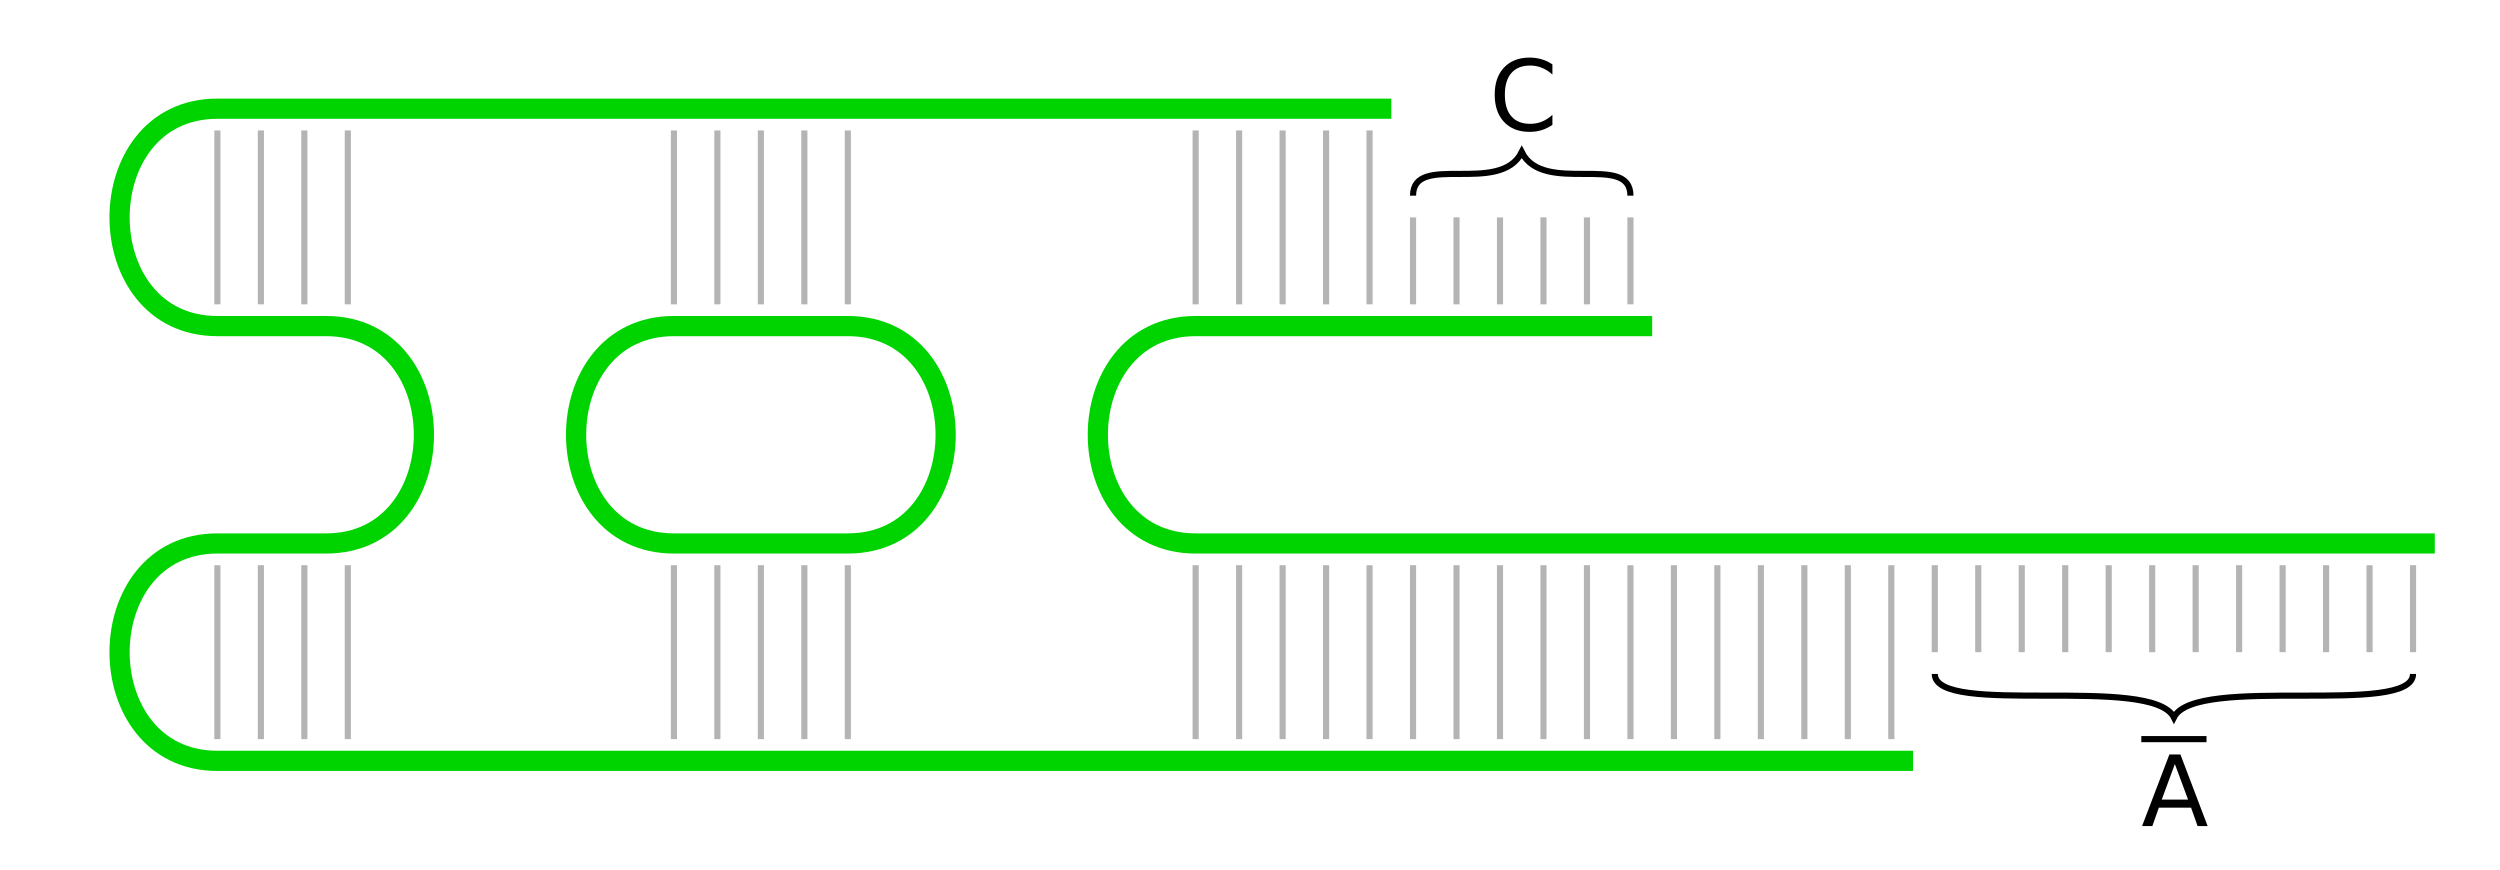
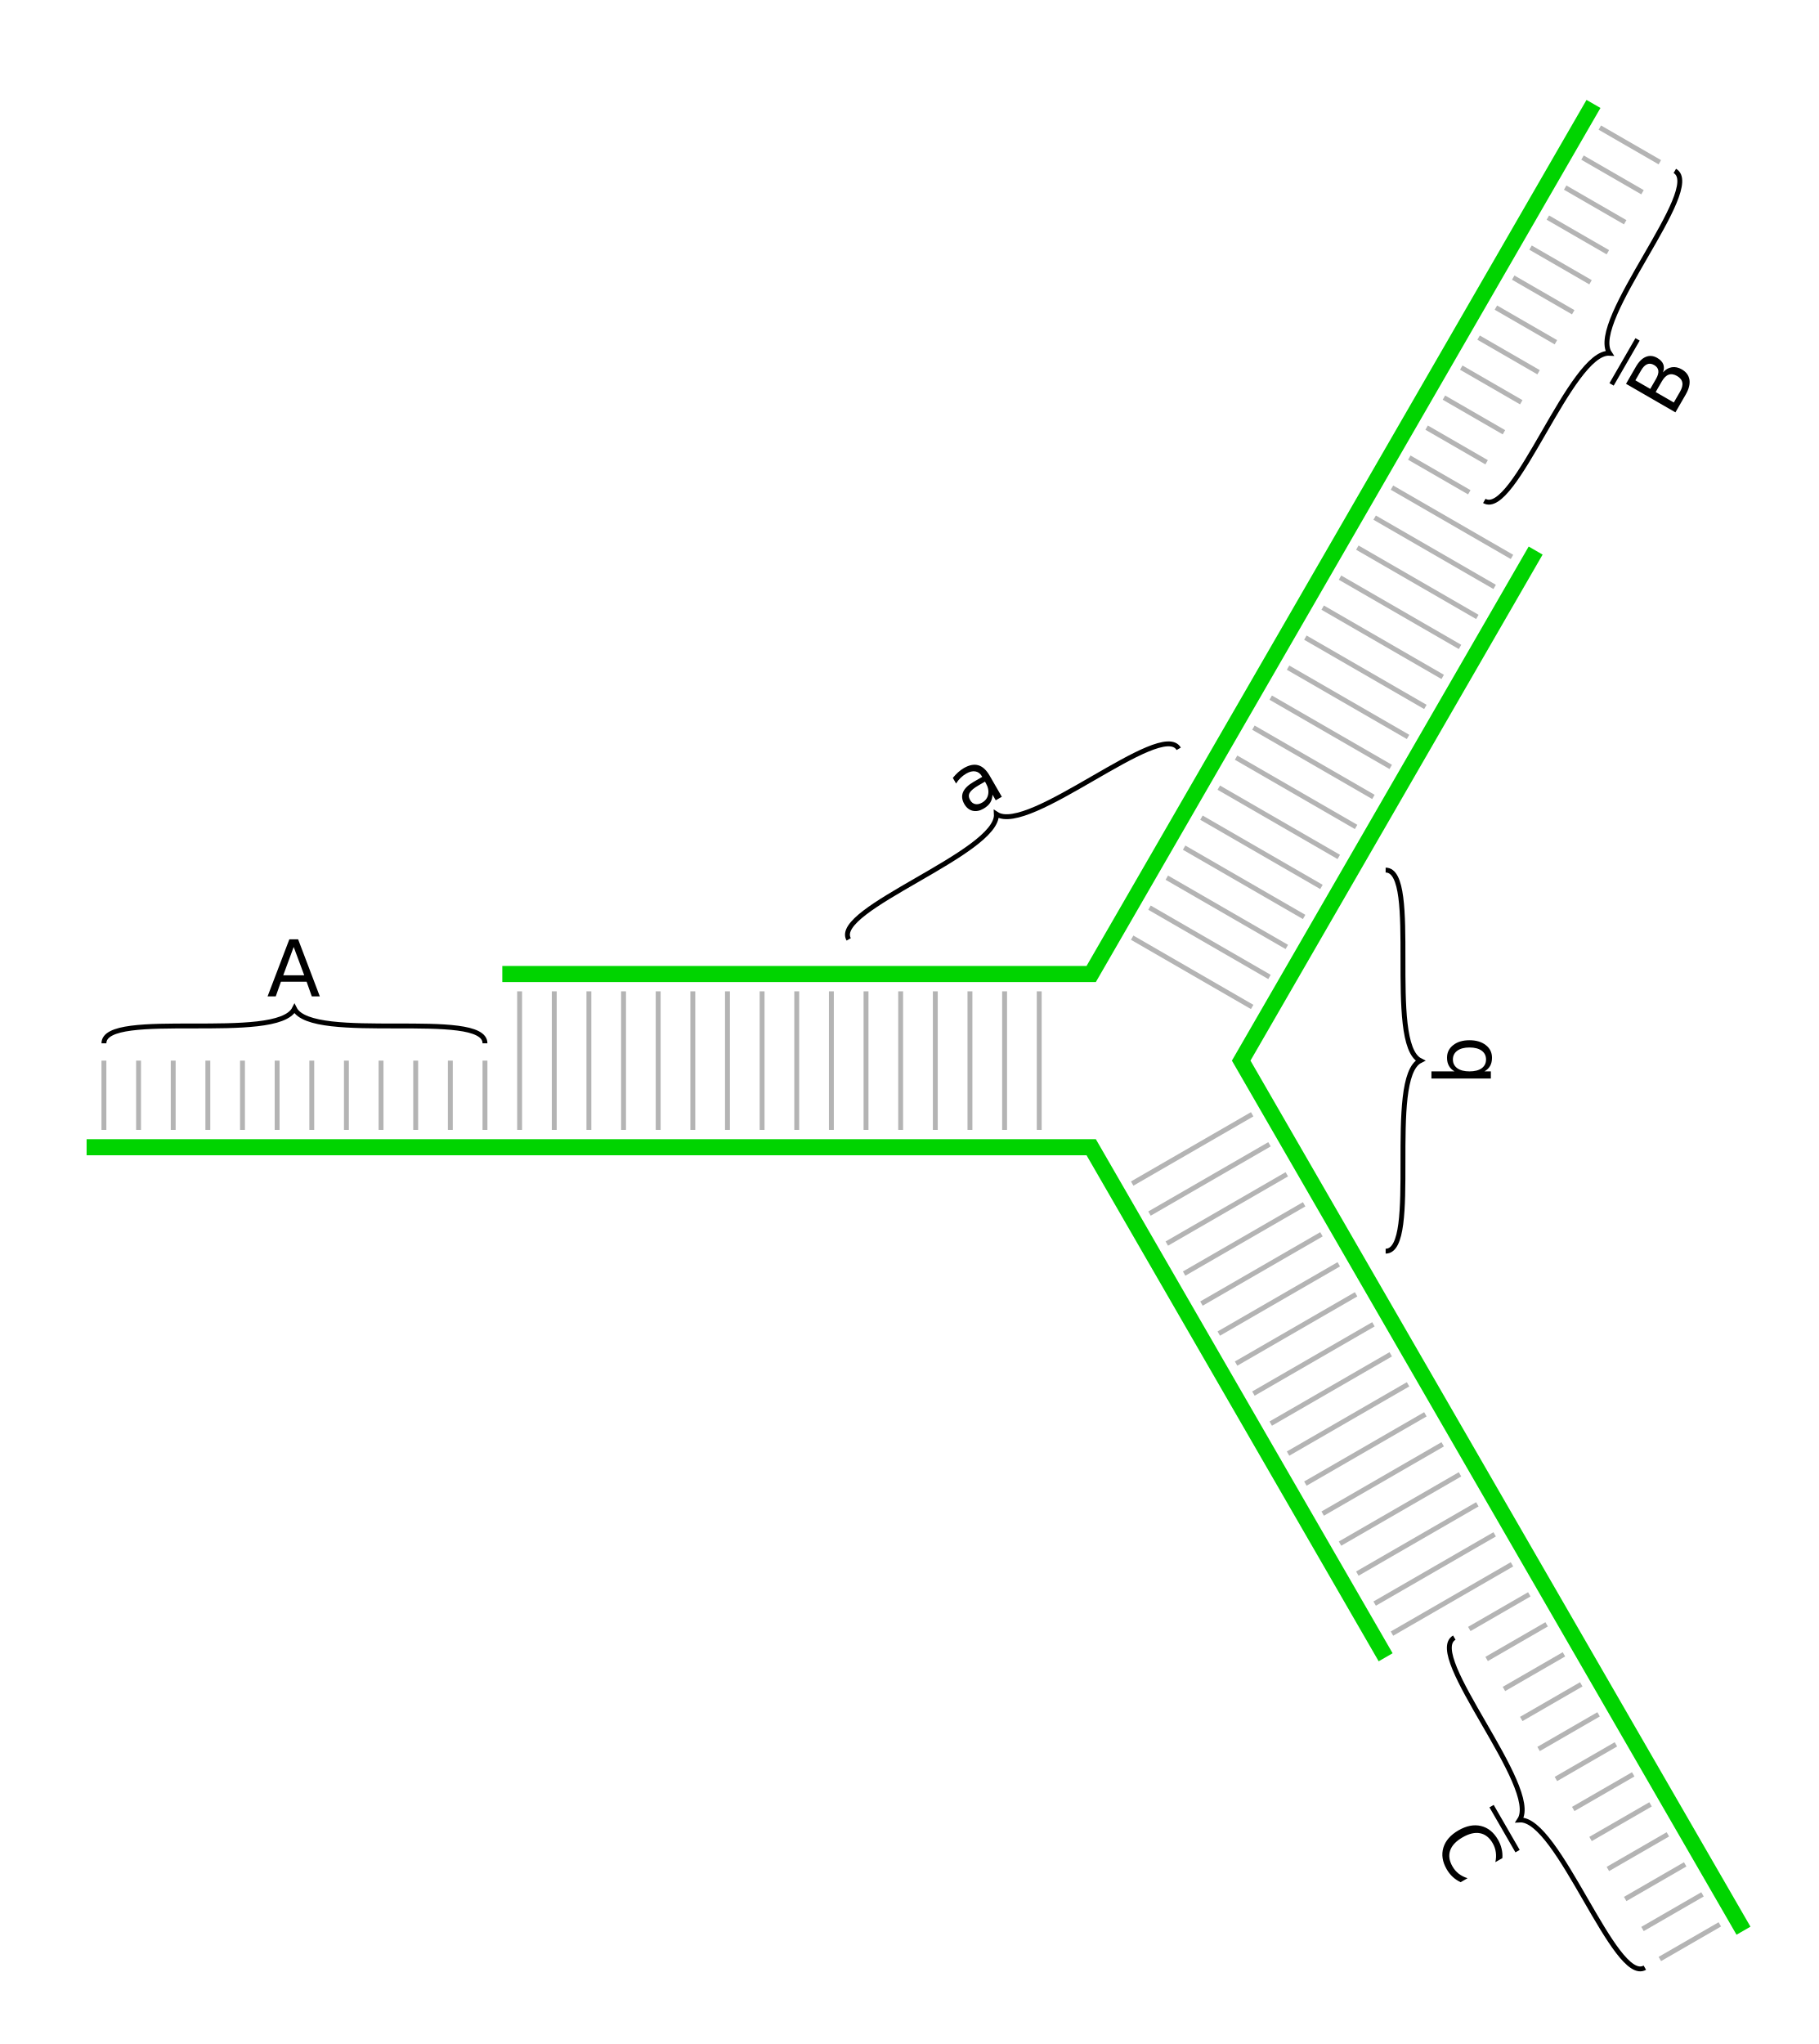
- <svg xmlns="http://www.w3.org/2000/svg" width="407.48" height="141.732" id="svg2" version="1.1">
+ <svg xmlns="http://www.w3.org/2000/svg" width="372.047" height="418.11" id="svg2" version="1.1">
  <defs id="defs3">
    </defs>
-   <g id="layer1" transform="translate(0,-910.6298)">
-     <flowRoot xml:space="preserve" id="flowRoot3688" style="font-size:19px;font-style:normal;font-weight:normal;fill:#000000;fill-opacity:1;stroke:none;font-family:Bitstream Vera Sans" transform="translate(-248.0315,248.0315)">
+   <g id="layer1" transform="translate(0,-634.2518)">
+     <flowRoot xml:space="preserve" id="flowRoot3688" style="font-size:19px;font-style:normal;font-weight:normal;fill:#000000;fill-opacity:1;stroke:none;font-family:Bitstream Vera Sans" transform="translate(-272.4615,275.7485)">
      <flowRegion id="flowRegion3690">
        <rect id="rect3692" width="120" height="93.571" x="-140" y="540.804" />
      </flowRegion>
      <flowPara id="flowPara3694" />
    </flowRoot>
-     <flowRoot xml:space="preserve" id="flowRoot3696" style="font-size:19px;font-style:normal;font-weight:normal;fill:#000000;fill-opacity:1;stroke:none;font-family:Bitstream Vera Sans" transform="translate(-248.0315,248.0315)">
+     <flowRoot xml:space="preserve" id="flowRoot3696" style="font-size:19px;font-style:normal;font-weight:normal;fill:#000000;fill-opacity:1;stroke:none;font-family:Bitstream Vera Sans" transform="translate(-272.4615,275.7485)">
      <flowRegion id="flowRegion3698">
        <rect id="rect3700" width="65" height="56.429" x="-84.286" y="540.804" />
      </flowRegion>
      <flowPara id="flowPara3702" />
    </flowRoot>
-     <g id="g3735" transform="translate(-496.063,248.0315)" />
-     <text xml:space="preserve" style="font-size:19px;font-style:normal;font-weight:normal;fill:#000000;fill-opacity:1;stroke:none;font-family:Bitstream Vera Sans" x="-78.326" y="1271.099" id="text3779">
-       <tspan id="tspan3781" x="-78.326" y="1271.099" />
+     <text xml:space="preserve" style="font-size:19px;font-style:normal;font-weight:normal;fill:#000000;fill-opacity:1;stroke:none;font-family:Bitstream Vera Sans" x="-102.756" y="1298.816" id="text3779">
+       <tspan id="tspan3781" x="-102.756" y="1298.816" />
    </text>
-     <g id="g3824-8" transform="matrix(3.291667,0,0,3.291667,-975.2953,-2289.419)" style="stroke:#00d400;stroke-opacity:1">
-       <path transform="translate(0,-10.62995)" id="path3801-59" d="m 365.185,988.179 -58.128,1e-5 c -6.459,-2e-5 -6.459,10.764 0,10.764 l 5.382,-2e-5 c 6.459,0 6.459,10.764 0,10.764 l -5.382,0 c -6.459,0 -6.459,10.764 0,10.764 l 83.963,0" style="fill:none;stroke:#00d400;stroke-width:1px;stroke-linecap:butt;stroke-linejoin:miter;stroke-opacity:1" />
-       <path transform="translate(0,-10.62995)" id="path3803-26" d="m 329.662,998.943 c -6.459,0 -6.459,10.764 0,10.764 l 8.612,0 c 6.459,0 6.459,-10.764 0,-10.764 l -8.612,0 z" style="fill:none;stroke:#00d400;stroke-width:1px;stroke-linecap:butt;stroke-linejoin:miter;stroke-opacity:1" />
-       <path transform="translate(0,-10.62995)" id="path3805-2" d="m 378.102,998.943 -22.605,-2e-5 c -6.459,0 -6.459,10.764 0,10.764 l 61.358,0" style="fill:none;stroke:#00d400;stroke-width:1px;stroke-linecap:butt;stroke-linejoin:miter;stroke-opacity:1" />
-     </g>
-     <path id="path5561" d="m 35.433,1002.756 0,28.346" style="fill:#b3b3b3;stroke:#b4b4b4;stroke-width:1px;stroke-linecap:butt;stroke-linejoin:miter;stroke-opacity:1" />
-     <path id="path5563" d="m 42.52,1002.756 0,28.346" style="fill:#b3b3b3;stroke:#b4b4b4;stroke-width:1px;stroke-linecap:butt;stroke-linejoin:miter;stroke-opacity:1" />
-     <path id="path5565" d="m 49.606,1002.756 0,28.346" style="fill:#b3b3b3;stroke:#b4b4b4;stroke-width:1px;stroke-linecap:butt;stroke-linejoin:miter;stroke-opacity:1" />
-     <path id="path5567" d="m 56.693,1002.756 0,28.346" style="fill:#b3b3b3;stroke:#b4b4b4;stroke-width:1px;stroke-linecap:butt;stroke-linejoin:miter;stroke-opacity:1" />
-     <path id="path5569" d="m 124.016,1002.756 0,28.346" style="fill:none;stroke:#b4b4b4;stroke-width:1px;stroke-linecap:butt;stroke-linejoin:miter;stroke-opacity:1" />
-     <path id="path5571" d="m 116.929,1002.756 0,28.346" style="fill:none;stroke:#b4b4b4;stroke-width:1px;stroke-linecap:butt;stroke-linejoin:miter;stroke-opacity:1" />
-     <path id="path5573" d="m 109.843,1002.756 0,28.346" style="fill:none;stroke:#b4b4b4;stroke-width:1px;stroke-linecap:butt;stroke-linejoin:miter;stroke-opacity:1" />
-     <path id="path5577" d="m 131.102,1002.756 0,28.346" style="fill:none;stroke:#b4b4b4;stroke-width:1px;stroke-linecap:butt;stroke-linejoin:miter;stroke-opacity:1" />
-     <path id="path5579" d="m 138.189,1002.756 0,28.346" style="fill:none;stroke:#b4b4b4;stroke-width:1px;stroke-linecap:butt;stroke-linejoin:miter;stroke-opacity:1" />
-     <path id="path5581" d="m 124.016,960.236 0,-28.346" style="fill:none;stroke:#b4b4b4;stroke-width:1px;stroke-linecap:butt;stroke-linejoin:miter;stroke-opacity:1" />
-     <path id="path5583" d="m 116.929,960.236 0,-28.346" style="fill:none;stroke:#b4b4b4;stroke-width:1px;stroke-linecap:butt;stroke-linejoin:miter;stroke-opacity:1" />
-     <path id="path5585" d="m 109.843,960.236 0,-28.346" style="fill:none;stroke:#b4b4b4;stroke-width:1px;stroke-linecap:butt;stroke-linejoin:miter;stroke-opacity:1" />
-     <path id="path5587" d="m 131.102,931.89 0,28.346" style="fill:none;stroke:#b4b4b4;stroke-width:1px;stroke-linecap:butt;stroke-linejoin:miter;stroke-opacity:1" />
-     <path id="path5589" d="m 138.189,931.89 0,28.346" style="fill:none;stroke:#b4b4b4;stroke-width:1px;stroke-linecap:butt;stroke-linejoin:miter;stroke-opacity:1" />
-     <path id="path5591" d="m 209.055,931.89 0,28.346" style="fill:none;stroke:#b4b4b4;stroke-width:1px;stroke-linecap:butt;stroke-linejoin:miter;stroke-opacity:1" />
-     <path id="path5593" d="m 194.882,960.236 0,-28.346" style="fill:none;stroke:#b4b4b4;stroke-width:1px;stroke-linecap:butt;stroke-linejoin:miter;stroke-opacity:1" />
-     <path id="path5595" d="m 201.969,931.89 0,28.346" style="fill:none;stroke:#b4b4b4;stroke-width:1px;stroke-linecap:butt;stroke-linejoin:miter;stroke-opacity:1" />
-     <path id="path5597" d="m 194.882,1002.756 0,28.346" style="fill:none;stroke:#b4b4b4;stroke-width:1px;stroke-linecap:butt;stroke-linejoin:miter;stroke-opacity:1" />
-     <path id="path5599" d="m 201.969,1002.756 0,28.346" style="fill:none;stroke:#b4b4b4;stroke-width:1px;stroke-linecap:butt;stroke-linejoin:miter;stroke-opacity:1" />
-     <path id="path5569-3" d="m 223.228,1002.756 0,28.346" style="fill:none;stroke:#b4b4b4;stroke-width:1px;stroke-linecap:butt;stroke-linejoin:miter;stroke-opacity:1" />
-     <path id="path5571-9" d="m 216.142,1002.756 0,28.346" style="fill:none;stroke:#b4b4b4;stroke-width:1px;stroke-linecap:butt;stroke-linejoin:miter;stroke-opacity:1" />
-     <path id="path5573-0" d="m 209.055,1002.756 0,28.346" style="fill:none;stroke:#b4b4b4;stroke-width:1px;stroke-linecap:butt;stroke-linejoin:miter;stroke-opacity:1" />
-     <path id="path5577-2" d="m 230.315,1002.756 0,28.346" style="fill:none;stroke:#b4b4b4;stroke-width:1px;stroke-linecap:butt;stroke-linejoin:miter;stroke-opacity:1" />
-     <path id="path5579-8" d="m 237.402,1002.756 0,28.346" style="fill:none;stroke:#b4b4b4;stroke-width:1px;stroke-linecap:butt;stroke-linejoin:miter;stroke-opacity:1" />
-     <path id="path5569-0" d="m 258.661,1002.756 0,28.346" style="fill:none;stroke:#b4b4b4;stroke-width:1px;stroke-linecap:butt;stroke-linejoin:miter;stroke-opacity:1" />
-     <path id="path5571-5" d="m 251.575,1002.756 0,28.346" style="fill:none;stroke:#b4b4b4;stroke-width:1px;stroke-linecap:butt;stroke-linejoin:miter;stroke-opacity:1" />
-     <path id="path5573-6" d="m 244.488,1002.756 0,28.346" style="fill:none;stroke:#b4b4b4;stroke-width:1px;stroke-linecap:butt;stroke-linejoin:miter;stroke-opacity:1" />
-     <path id="path5577-3" d="m 265.748,1002.756 0,28.346" style="fill:none;stroke:#b4b4b4;stroke-width:1px;stroke-linecap:butt;stroke-linejoin:miter;stroke-opacity:1" />
-     <path id="path5579-5" d="m 272.835,1002.756 0,28.346" style="fill:none;stroke:#b4b4b4;stroke-width:1px;stroke-linecap:butt;stroke-linejoin:miter;stroke-opacity:1" />
-     <path id="path5569-38" d="m 294.094,1002.756 0,28.346" style="fill:none;stroke:#b4b4b4;stroke-width:1px;stroke-linecap:butt;stroke-linejoin:miter;stroke-opacity:1" />
-     <path id="path5571-2" d="m 287.008,1002.756 0,28.346" style="fill:none;stroke:#b4b4b4;stroke-width:1px;stroke-linecap:butt;stroke-linejoin:miter;stroke-opacity:1" />
-     <path id="path5573-60" d="m 279.921,1002.756 0,28.346" style="fill:none;stroke:#b4b4b4;stroke-width:1px;stroke-linecap:butt;stroke-linejoin:miter;stroke-opacity:1" />
-     <path id="path5577-9" d="m 301.181,1002.756 0,28.346" style="fill:none;stroke:#b4b4b4;stroke-width:1px;stroke-linecap:butt;stroke-linejoin:miter;stroke-opacity:1" />
-     <path id="path5579-1" d="m 308.268,1002.756 0,28.346" style="fill:none;stroke:#b4b4b4;stroke-width:1px;stroke-linecap:butt;stroke-linejoin:miter;stroke-opacity:1" />
-     <path id="path5569-01" d="m 329.528,1002.756 0,14.173" style="fill:none;stroke:#b4b4b4;stroke-width:1px;stroke-linecap:butt;stroke-linejoin:miter;stroke-opacity:1" />
-     <path id="path5571-6" d="m 322.441,1002.756 0,14.173" style="fill:none;stroke:#b4b4b4;stroke-width:1px;stroke-linecap:butt;stroke-linejoin:miter;stroke-opacity:1" />
-     <path id="path5573-09" d="m 315.354,1002.756 1e-5,14.173" style="fill:none;stroke:#b4b4b4;stroke-width:1px;stroke-linecap:butt;stroke-linejoin:miter;stroke-opacity:1" />
-     <path id="path5577-29" d="m 336.614,1002.756 10e-6,14.173" style="fill:none;stroke:#b4b4b4;stroke-width:1px;stroke-linecap:butt;stroke-linejoin:miter;stroke-opacity:1" />
-     <path id="path5561-5" d="m 35.433,931.89 0,28.346" style="fill:none;stroke:#b4b4b4;stroke-width:1px;stroke-linecap:butt;stroke-linejoin:miter;stroke-opacity:1" />
-     <path id="path5563-9" d="m 42.52,931.89 0,28.346" style="fill:none;stroke:#b4b4b4;stroke-width:1px;stroke-linecap:butt;stroke-linejoin:miter;stroke-opacity:1" />
-     <path id="path5565-5" d="m 49.606,931.89 0,28.346" style="fill:none;stroke:#b4b4b4;stroke-width:1px;stroke-linecap:butt;stroke-linejoin:miter;stroke-opacity:1" />
-     <path id="path5567-3" d="m 56.693,931.89 0,28.346" style="fill:none;stroke:#b4b4b4;stroke-width:1px;stroke-linecap:butt;stroke-linejoin:miter;stroke-opacity:1" />
-     <path id="path5569-38-0" d="m 343.701,1002.756 0,14.173" style="fill:none;stroke:#b4b4b4;stroke-width:1px;stroke-linecap:butt;stroke-linejoin:miter;stroke-opacity:1" />
-     <path id="path5577-9-9" d="m 350.787,1002.756 10e-6,14.173" style="fill:none;stroke:#b4b4b4;stroke-width:1px;stroke-linecap:butt;stroke-linejoin:miter;stroke-opacity:1" />
-     <path id="path5579-1-2" d="m 357.874,1002.756 10e-6,14.173" style="fill:none;stroke:#b4b4b4;stroke-width:1px;stroke-linecap:butt;stroke-linejoin:miter;stroke-opacity:1" />
-     <path id="path5569-01-2" d="m 379.134,1002.756 1e-5,14.173" style="fill:none;stroke:#b4b4b4;stroke-width:1px;stroke-linecap:butt;stroke-linejoin:miter;stroke-opacity:1" />
-     <path id="path5571-6-3" d="m 372.047,1002.756 10e-6,14.173" style="fill:none;stroke:#b4b4b4;stroke-width:1px;stroke-linecap:butt;stroke-linejoin:miter;stroke-opacity:1" />
-     <path id="path5573-09-9" d="m 364.961,1002.756 2e-5,14.173" style="fill:none;stroke:#b4b4b4;stroke-width:1px;stroke-linecap:butt;stroke-linejoin:miter;stroke-opacity:1" />
-     <path id="path5577-29-9" d="m 386.22,1002.756 2e-5,14.173" style="fill:none;stroke:#b4b4b4;stroke-width:1px;stroke-linecap:butt;stroke-linejoin:miter;stroke-opacity:1" />
-     <path id="path5569-38-0-4" d="m 216.142,931.89 1e-5,28.347" style="fill:none;stroke:#b4b4b4;stroke-width:1px;stroke-linecap:butt;stroke-linejoin:miter;stroke-opacity:1" />
-     <path id="path5577-9-9-1" d="m 223.228,931.89 0,28.347" style="fill:none;stroke:#b4b4b4;stroke-width:1px;stroke-linecap:butt;stroke-linejoin:miter;stroke-opacity:1" />
-     <path id="path5579-1-2-0" d="m 230.315,946.063 10e-6,14.173" style="fill:none;stroke:#b4b4b4;stroke-width:1px;stroke-linecap:butt;stroke-linejoin:miter;stroke-opacity:1" />
-     <path id="path5569-01-2-4" d="m 251.575,946.063 1e-5,14.173" style="fill:none;stroke:#b4b4b4;stroke-width:1px;stroke-linecap:butt;stroke-linejoin:miter;stroke-opacity:1" />
-     <path id="path5571-6-3-6" d="m 244.488,946.063 1e-5,14.173" style="fill:none;stroke:#b4b4b4;stroke-width:1px;stroke-linecap:butt;stroke-linejoin:miter;stroke-opacity:1" />
-     <path id="path5573-09-9-9" d="m 237.402,946.063 2e-5,14.173" style="fill:none;stroke:#b4b4b4;stroke-width:1px;stroke-linecap:butt;stroke-linejoin:miter;stroke-opacity:1" />
-     <path id="path5577-29-9-6" d="m 258.661,946.063 2e-5,14.173" style="fill:none;stroke:#b4b4b4;stroke-width:1px;stroke-linecap:butt;stroke-linejoin:miter;stroke-opacity:1" />
-     <path id="path5577-29-9-6-7" d="m 265.748,946.063 2e-5,14.173" style="fill:none;stroke:#b4b4b4;stroke-width:1px;stroke-linecap:butt;stroke-linejoin:miter;stroke-opacity:1" />
-     <path style="fill:none;stroke:#000000;stroke-width:1px;stroke-linecap:butt;stroke-linejoin:miter;stroke-opacity:1" d="m 230.315,942.52 c 0,-7.087 14.173,0 17.717,-7.087 3.543,7.087 17.717,7e-5 17.717,7.087" id="path5492-8" />
-     <path style="fill:none;stroke:#000000;stroke-width:1px;stroke-linecap:butt;stroke-linejoin:miter;stroke-opacity:1" d="m 315.354,1020.472 c 0,7.087 35.433,0 38.976,7.087 3.543,-7.087 38.976,0 38.976,-7.087" id="path5492-3" />
-     <path style="fill:none;stroke:#000000;stroke-width:1px;stroke-linecap:butt;stroke-linejoin:miter;stroke-opacity:1" d="m 349.016,1031.102 10.63,0" id="path5946" />
-     <text xml:space="preserve" style="font-size:16px;font-style:normal;font-weight:normal;fill:#000000;fill-opacity:1;stroke:none;font-family:Bitstream Vera Sans" x="349.016" y="1045.275" id="text7076-42-5">
-       <tspan id="tspan7078-6-7" x="349.016" y="1045.275">A</tspan>
+     <flowRoot xml:space="preserve" id="flowRoot3688-7" style="font-size:19px;font-style:normal;font-weight:normal;fill:#000000;fill-opacity:1;stroke:none;font-family:Bitstream Vera Sans" transform="translate(-428.3671,116.2997)">
+       <flowRegion id="flowRegion3690-3">
+         <rect id="rect3692-0" width="120" height="93.571" x="-140" y="540.804" />
+       </flowRegion>
+       <flowPara id="flowPara3694-4" />
+     </flowRoot>
+     <flowRoot xml:space="preserve" id="flowRoot3696-1" style="font-size:19px;font-style:normal;font-weight:normal;fill:#000000;fill-opacity:1;stroke:none;font-family:Bitstream Vera Sans" transform="translate(-428.3671,116.2997)">
+       <flowRegion id="flowRegion3698-9">
+         <rect id="rect3700-3" width="65" height="56.429" x="-84.286" y="540.804" />
+       </flowRegion>
+       <flowPara id="flowPara3702-7" />
+     </flowRoot>
+     <text xml:space="preserve" style="font-size:19px;font-style:normal;font-weight:normal;fill:#000000;fill-opacity:1;stroke:none;font-family:Bitstream Vera Sans" x="-258.661" y="1139.367" id="text3779-2">
+       <tspan id="tspan3781-2" x="-258.661" y="1139.367" />
    </text>
-     <text xml:space="preserve" style="font-size:16px;font-style:normal;font-weight:normal;fill:#000000;fill-opacity:1;stroke:none;font-family:Bitstream Vera Sans" x="242.718" y="931.89" id="text7076-42-5-0">
-       <tspan id="tspan7078-6-7-9" x="242.718" y="931.89">C</tspan>
+     <path id="path5599-9-1" d="m 231.612,826.056 24.549,14.173" style="fill:none;stroke:#b4b4b4;stroke-width:1px;stroke-linecap:butt;stroke-linejoin:miter;stroke-opacity:1" />
+     <path id="path5569-3-1-8" d="m 242.242,807.644 24.549,14.173" style="fill:none;stroke:#b4b4b4;stroke-width:1px;stroke-linecap:butt;stroke-linejoin:miter;stroke-opacity:1" />
+     <path id="path5571-9-8-8" d="m 238.698,813.782 24.549,14.173" style="fill:none;stroke:#b4b4b4;stroke-width:1px;stroke-linecap:butt;stroke-linejoin:miter;stroke-opacity:1" />
+     <path id="path5573-0-6-6" d="m 235.155,819.919 24.549,14.173" style="fill:none;stroke:#b4b4b4;stroke-width:1px;stroke-linecap:butt;stroke-linejoin:miter;stroke-opacity:1" />
+     <path id="path5577-2-1-0" d="M 245.785,801.507 270.334,815.68" style="fill:none;stroke:#b4b4b4;stroke-width:1px;stroke-linecap:butt;stroke-linejoin:miter;stroke-opacity:1" />
+     <path id="path5579-8-2-1" d="m 249.328,795.37 24.549,14.173" style="fill:none;stroke:#b4b4b4;stroke-width:1px;stroke-linecap:butt;stroke-linejoin:miter;stroke-opacity:1" />
+     <path id="path5569-0-3-8" d="m 259.958,776.958 24.549,14.173" style="fill:none;stroke:#b4b4b4;stroke-width:1px;stroke-linecap:butt;stroke-linejoin:miter;stroke-opacity:1" />
+     <path id="path5571-5-4-0" d="m 256.415,783.096 24.549,14.173" style="fill:none;stroke:#b4b4b4;stroke-width:1px;stroke-linecap:butt;stroke-linejoin:miter;stroke-opacity:1" />
+     <path id="path5573-6-8-3" d="m 252.872,789.233 24.549,14.173" style="fill:none;stroke:#b4b4b4;stroke-width:1px;stroke-linecap:butt;stroke-linejoin:miter;stroke-opacity:1" />
+     <path id="path5577-3-0-1" d="m 263.502,770.821 24.549,14.173" style="fill:none;stroke:#b4b4b4;stroke-width:1px;stroke-linecap:butt;stroke-linejoin:miter;stroke-opacity:1" />
+     <path id="path5579-5-2-6" d="m 267.045,764.684 24.549,14.173" style="fill:none;stroke:#b4b4b4;stroke-width:1px;stroke-linecap:butt;stroke-linejoin:miter;stroke-opacity:1" />
+     <path id="path5569-38-4-8" d="m 277.675,746.272 24.549,14.173" style="fill:none;stroke:#b4b4b4;stroke-width:1px;stroke-linecap:butt;stroke-linejoin:miter;stroke-opacity:1" />
+     <path id="path5571-2-5-1" d="m 274.132,752.41 24.549,14.173" style="fill:none;stroke:#b4b4b4;stroke-width:1px;stroke-linecap:butt;stroke-linejoin:miter;stroke-opacity:1" />
+     <path id="path5573-60-1-6" d="m 270.588,758.547 24.549,14.173" style="fill:none;stroke:#b4b4b4;stroke-width:1px;stroke-linecap:butt;stroke-linejoin:miter;stroke-opacity:1" />
+     <path id="path5577-9-8-7" d="m 281.218,740.135 24.549,14.173" style="fill:none;stroke:#b4b4b4;stroke-width:1px;stroke-linecap:butt;stroke-linejoin:miter;stroke-opacity:1" />
+     <path id="path5579-1-6-6" d="m 284.762,733.998 24.549,14.173" style="fill:none;stroke:#b4b4b4;stroke-width:1px;stroke-linecap:butt;stroke-linejoin:miter;stroke-opacity:1" />
+     <path id="path5569-01-8-3" d="m 295.391,715.587 12.274,7.087" style="fill:none;stroke:#b4b4b4;stroke-width:1px;stroke-linecap:butt;stroke-linejoin:miter;stroke-opacity:1" />
+     <path id="path5571-6-8-7" d="m 291.848,721.724 12.274,7.087" style="fill:none;stroke:#b4b4b4;stroke-width:1px;stroke-linecap:butt;stroke-linejoin:miter;stroke-opacity:1" />
+     <path id="path5573-09-4-7" d="m 288.305,727.861 12.274,7.087" style="fill:none;stroke:#b4b4b4;stroke-width:1px;stroke-linecap:butt;stroke-linejoin:miter;stroke-opacity:1" />
+     <path id="path5577-29-5-3" d="m 298.935,709.449 12.274,7.087" style="fill:none;stroke:#b4b4b4;stroke-width:1px;stroke-linecap:butt;stroke-linejoin:miter;stroke-opacity:1" />
+     <path id="path5569-38-0-3-2" d="m 302.478,703.312 12.274,7.087" style="fill:none;stroke:#b4b4b4;stroke-width:1px;stroke-linecap:butt;stroke-linejoin:miter;stroke-opacity:1" />
+     <path id="path5577-9-9-4-6" d="m 306.021,697.175 12.274,7.087" style="fill:none;stroke:#b4b4b4;stroke-width:1px;stroke-linecap:butt;stroke-linejoin:miter;stroke-opacity:1" />
+     <path id="path5579-1-2-1-0" d="m 309.565,691.038 12.274,7.087" style="fill:none;stroke:#b4b4b4;stroke-width:1px;stroke-linecap:butt;stroke-linejoin:miter;stroke-opacity:1" />
+     <path id="path5569-01-2-43-3" d="m 320.195,672.626 12.274,7.087" style="fill:none;stroke:#b4b4b4;stroke-width:1px;stroke-linecap:butt;stroke-linejoin:miter;stroke-opacity:1" />
+     <path id="path5571-6-3-62-9" d="m 316.651,678.763 12.274,7.087" style="fill:none;stroke:#b4b4b4;stroke-width:1px;stroke-linecap:butt;stroke-linejoin:miter;stroke-opacity:1" />
+     <path id="path5573-09-9-2-1" d="m 313.108,684.901 12.274,7.087" style="fill:none;stroke:#b4b4b4;stroke-width:1px;stroke-linecap:butt;stroke-linejoin:miter;stroke-opacity:1" />
+     <path id="path5577-29-9-9-2" d="m 323.738,666.489 12.274,7.087" style="fill:none;stroke:#b4b4b4;stroke-width:1px;stroke-linecap:butt;stroke-linejoin:miter;stroke-opacity:1" />
+     <path style="fill:none;stroke:#000000;stroke-width:1px;stroke-linecap:butt;stroke-linejoin:miter;stroke-opacity:1" d="m 303.648,736.719 c 6.137,3.543 17.717,-30.686 25.625,-30.211 -4.366,-6.612 19.488,-33.755 13.351,-37.298" id="path5492-3-6-5" />
+     <path style="fill:none;stroke:#000000;stroke-width:1px;stroke-linecap:butt;stroke-linejoin:miter;stroke-opacity:1" d="m 329.685,712.882 5.315,-9.206" id="path5946-7-7" />
+     <text xml:space="preserve" style="font-size:16px;font-style:normal;font-weight:normal;fill:#000000;fill-opacity:1;stroke:none;font-family:Bitstream Vera Sans" x="-452.532" y="656.129" id="text7076-42-5-07-5" transform="matrix(0.5,-0.8660254,0.8660254,0.5,0,0)">
+       <tspan id="tspan7078-6-7-7-4" x="-452.532" y="656.129">B</tspan>
    </text>
-     <path id="path5577-29-9-61" d="m 393.307,1002.756 2e-5,14.173" style="fill:none;stroke:#b4b4b4;stroke-width:1px;stroke-linecap:butt;stroke-linejoin:miter;stroke-opacity:1" />
+     <path id="path5577-29-9-61-8-0" d="m 327.281,660.352 12.274,7.087" style="fill:none;stroke:#b4b4b4;stroke-width:1px;stroke-linecap:butt;stroke-linejoin:miter;stroke-opacity:1" />
+     <path id="path5599-9-1-6" d="m 256.161,862.184 -24.549,14.173" style="fill:none;stroke:#b4b4b4;stroke-width:1px;stroke-linecap:butt;stroke-linejoin:miter;stroke-opacity:1" />
+     <path id="path5569-3-1-8-1" d="M 266.79,880.596 242.242,894.769" style="fill:none;stroke:#b4b4b4;stroke-width:1px;stroke-linecap:butt;stroke-linejoin:miter;stroke-opacity:1" />
+     <path id="path5571-9-8-8-2" d="M 263.247,874.458 238.698,888.632" style="fill:none;stroke:#b4b4b4;stroke-width:1px;stroke-linecap:butt;stroke-linejoin:miter;stroke-opacity:1" />
+     <path id="path5573-0-6-6-8" d="m 259.704,868.321 -24.549,14.173" style="fill:none;stroke:#b4b4b4;stroke-width:1px;stroke-linecap:butt;stroke-linejoin:miter;stroke-opacity:1" />
+     <path id="path5577-2-1-0-6" d="m 270.334,886.733 -24.549,14.173" style="fill:none;stroke:#b4b4b4;stroke-width:1px;stroke-linecap:butt;stroke-linejoin:miter;stroke-opacity:1" />
+     <path id="path5579-8-2-1-1" d="M 273.877,892.87 249.328,907.043" style="fill:none;stroke:#b4b4b4;stroke-width:1px;stroke-linecap:butt;stroke-linejoin:miter;stroke-opacity:1" />
+     <path id="path5569-0-3-8-4" d="m 284.507,911.282 -24.549,14.173" style="fill:none;stroke:#b4b4b4;stroke-width:1px;stroke-linecap:butt;stroke-linejoin:miter;stroke-opacity:1" />
+     <path id="path5571-5-4-0-2" d="m 280.964,905.144 -24.549,14.173" style="fill:none;stroke:#b4b4b4;stroke-width:1px;stroke-linecap:butt;stroke-linejoin:miter;stroke-opacity:1" />
+     <path id="path5573-6-8-3-1" d="m 277.42,899.007 -24.549,14.173" style="fill:none;stroke:#b4b4b4;stroke-width:1px;stroke-linecap:butt;stroke-linejoin:miter;stroke-opacity:1" />
+     <path id="path5577-3-0-1-0" d="m 288.05,917.419 -24.549,14.173" style="fill:none;stroke:#b4b4b4;stroke-width:1px;stroke-linecap:butt;stroke-linejoin:miter;stroke-opacity:1" />
+     <path id="path5579-5-2-6-8" d="m 291.594,923.556 -24.549,14.173" style="fill:none;stroke:#b4b4b4;stroke-width:1px;stroke-linecap:butt;stroke-linejoin:miter;stroke-opacity:1" />
+     <path id="path5569-38-4-8-0" d="m 302.224,941.967 -24.549,14.173" style="fill:none;stroke:#b4b4b4;stroke-width:1px;stroke-linecap:butt;stroke-linejoin:miter;stroke-opacity:1" />
+     <path id="path5571-2-5-1-8" d="m 298.68,935.83 -24.549,14.173" style="fill:none;stroke:#b4b4b4;stroke-width:1px;stroke-linecap:butt;stroke-linejoin:miter;stroke-opacity:1" />
+     <path id="path5573-60-1-6-4" d="m 295.137,929.693 -24.549,14.173" style="fill:none;stroke:#b4b4b4;stroke-width:1px;stroke-linecap:butt;stroke-linejoin:miter;stroke-opacity:1" />
+     <path id="path5577-9-8-7-6" d="m 305.767,948.105 -24.549,14.173" style="fill:none;stroke:#b4b4b4;stroke-width:1px;stroke-linecap:butt;stroke-linejoin:miter;stroke-opacity:1" />
+     <path id="path5579-1-6-6-6" d="M 309.31,954.242 284.761,968.415" style="fill:none;stroke:#b4b4b4;stroke-width:1px;stroke-linecap:butt;stroke-linejoin:miter;stroke-opacity:1" />
+     <path id="path5569-01-8-3-5" d="m 319.94,972.653 -12.274,7.087" style="fill:none;stroke:#b4b4b4;stroke-width:1px;stroke-linecap:butt;stroke-linejoin:miter;stroke-opacity:1" />
+     <path id="path5571-6-8-7-6" d="m 316.397,966.516 -12.274,7.087" style="fill:none;stroke:#b4b4b4;stroke-width:1px;stroke-linecap:butt;stroke-linejoin:miter;stroke-opacity:1" />
+     <path id="path5573-09-4-7-1" d="m 312.853,960.379 -12.274,7.087" style="fill:none;stroke:#b4b4b4;stroke-width:1px;stroke-linecap:butt;stroke-linejoin:miter;stroke-opacity:1" />
+     <path id="path5577-29-5-3-6" d="m 323.483,978.791 -12.274,7.087" style="fill:none;stroke:#b4b4b4;stroke-width:1px;stroke-linecap:butt;stroke-linejoin:miter;stroke-opacity:1" />
+     <path id="path5569-38-0-3-2-7" d="m 327.027,984.928 -12.274,7.087" style="fill:none;stroke:#b4b4b4;stroke-width:1px;stroke-linecap:butt;stroke-linejoin:miter;stroke-opacity:1" />
+     <path id="path5577-9-9-4-6-4" d="m 330.57,991.065 -12.274,7.087" style="fill:none;stroke:#b4b4b4;stroke-width:1px;stroke-linecap:butt;stroke-linejoin:miter;stroke-opacity:1" />
+     <path id="path5579-1-2-1-0-2" d="m 334.113,997.202 -12.274,7.087" style="fill:none;stroke:#b4b4b4;stroke-width:1px;stroke-linecap:butt;stroke-linejoin:miter;stroke-opacity:1" />
+     <path id="path5569-01-2-43-3-4" d="m 344.743,1015.614 -12.274,7.087" style="fill:none;stroke:#b4b4b4;stroke-width:1px;stroke-linecap:butt;stroke-linejoin:miter;stroke-opacity:1" />
+     <path id="path5571-6-3-62-9-0" d="m 341.2,1009.476 -12.274,7.087" style="fill:none;stroke:#b4b4b4;stroke-width:1px;stroke-linecap:butt;stroke-linejoin:miter;stroke-opacity:1" />
+     <path id="path5573-09-9-2-1-0" d="m 337.657,1003.339 -12.274,7.087" style="fill:none;stroke:#b4b4b4;stroke-width:1px;stroke-linecap:butt;stroke-linejoin:miter;stroke-opacity:1" />
+     <path id="path5577-29-9-9-2-0" d="m 348.287,1021.751 -12.274,7.087" style="fill:none;stroke:#b4b4b4;stroke-width:1px;stroke-linecap:butt;stroke-linejoin:miter;stroke-opacity:1" />
+     <path style="fill:none;stroke:#000000;stroke-width:1px;stroke-linecap:butt;stroke-linejoin:miter;stroke-opacity:1" d="m 297.511,969.237 c -6.137,3.543 17.717,30.686 13.351,37.298 7.909,-0.475 19.488,33.755 25.625,30.211" id="path5492-3-6-5-1" />
+     <path style="fill:none;stroke:#000000;stroke-width:1px;stroke-linecap:butt;stroke-linejoin:miter;stroke-opacity:1" d="m 305.136,1003.704 5.315,9.206" id="path5946-7-7-1" />
+     <text xml:space="preserve" style="font-size:16px;font-style:normal;font-weight:normal;fill:#000000;fill-opacity:1;stroke:none;font-family:Bitstream Vera Sans" x="1021.801" y="251.77" id="text7076-42-5-07-5-2" transform="matrix(0.5,0.8660254,-0.8660254,0.5,0,0)">
+       <tspan id="tspan7078-6-7-7-4-4" x="1021.801" y="251.77">C</tspan>
+     </text>
+     <path id="path5577-29-9-61-8-0-7" d="m 351.83,1027.888 -12.274,7.087" style="fill:none;stroke:#b4b4b4;stroke-width:1px;stroke-linecap:butt;stroke-linejoin:miter;stroke-opacity:1" />
+     <path d="M 314.151,746.874 253.914,851.207 356.67,1029.185" style="fill:none;stroke:#00d400;stroke-width:3.292px;stroke-linecap:butt;stroke-linejoin:miter;stroke-opacity:1" id="path3803-26-0-6-5" />
+     <path id="path5599-9-1-63" d="m 212.598,865.38 0,-28.346" style="fill:none;stroke:#b4b4b4;stroke-width:1px;stroke-linecap:butt;stroke-linejoin:miter;stroke-opacity:1" />
+     <path id="path5569-3-1-8-6" d="m 191.339,865.38 0,-28.346" style="fill:none;stroke:#b4b4b4;stroke-width:1px;stroke-linecap:butt;stroke-linejoin:miter;stroke-opacity:1" />
+     <path id="path5571-9-8-8-8" d="m 198.425,865.38 0,-28.346" style="fill:none;stroke:#b4b4b4;stroke-width:1px;stroke-linecap:butt;stroke-linejoin:miter;stroke-opacity:1" />
+     <path id="path5573-0-6-6-0" d="m 205.512,865.38 -1e-5,-28.346" style="fill:none;stroke:#b4b4b4;stroke-width:1px;stroke-linecap:butt;stroke-linejoin:miter;stroke-opacity:1" />
+     <path id="path5577-2-1-0-4" d="m 184.252,865.38 0,-28.346" style="fill:none;stroke:#b4b4b4;stroke-width:1px;stroke-linecap:butt;stroke-linejoin:miter;stroke-opacity:1" />
+     <path id="path5579-8-2-1-6" d="m 177.165,865.38 0,-28.346" style="fill:none;stroke:#b4b4b4;stroke-width:1px;stroke-linecap:butt;stroke-linejoin:miter;stroke-opacity:1" />
+     <path id="path5569-0-3-8-47" d="m 155.905,865.38 0,-28.346" style="fill:none;stroke:#b4b4b4;stroke-width:1px;stroke-linecap:butt;stroke-linejoin:miter;stroke-opacity:1" />
+     <path id="path5571-5-4-0-5" d="m 162.992,865.38 0,-28.346" style="fill:none;stroke:#b4b4b4;stroke-width:1px;stroke-linecap:butt;stroke-linejoin:miter;stroke-opacity:1" />
+     <path id="path5573-6-8-3-8" d="m 170.079,865.38 0,-28.346" style="fill:none;stroke:#b4b4b4;stroke-width:1px;stroke-linecap:butt;stroke-linejoin:miter;stroke-opacity:1" />
+     <path id="path5577-3-0-1-6" d="m 148.819,865.38 0,-28.346" style="fill:none;stroke:#b4b4b4;stroke-width:1px;stroke-linecap:butt;stroke-linejoin:miter;stroke-opacity:1" />
+     <path id="path5579-5-2-6-88" d="m 141.732,865.38 0,-28.346" style="fill:none;stroke:#b4b4b4;stroke-width:1px;stroke-linecap:butt;stroke-linejoin:miter;stroke-opacity:1" />
+     <path id="path5569-38-4-8-1" d="m 120.472,865.38 -1e-5,-28.346" style="fill:none;stroke:#b4b4b4;stroke-width:1px;stroke-linecap:butt;stroke-linejoin:miter;stroke-opacity:1" />
+     <path id="path5571-2-5-1-4" d="m 127.559,865.38 0,-28.346" style="fill:none;stroke:#b4b4b4;stroke-width:1px;stroke-linecap:butt;stroke-linejoin:miter;stroke-opacity:1" />
+     <path id="path5573-60-1-6-7" d="m 134.646,865.38 0,-28.346" style="fill:none;stroke:#b4b4b4;stroke-width:1px;stroke-linecap:butt;stroke-linejoin:miter;stroke-opacity:1" />
+     <path id="path5577-9-8-7-5" d="m 113.386,865.38 0,-28.346" style="fill:none;stroke:#b4b4b4;stroke-width:1px;stroke-linecap:butt;stroke-linejoin:miter;stroke-opacity:1" />
+     <path id="path5579-1-6-6-1" d="m 106.299,865.38 0,-28.346" style="fill:none;stroke:#b4b4b4;stroke-width:1px;stroke-linecap:butt;stroke-linejoin:miter;stroke-opacity:1" />
+     <path id="path5569-01-8-3-6" d="m 85.039,865.38 0,-14.173" style="fill:none;stroke:#b4b4b4;stroke-width:1px;stroke-linecap:butt;stroke-linejoin:miter;stroke-opacity:1" />
+     <path id="path5571-6-8-7-1" d="m 92.126,865.38 0,-14.173" style="fill:none;stroke:#b4b4b4;stroke-width:1px;stroke-linecap:butt;stroke-linejoin:miter;stroke-opacity:1" />
+     <path id="path5573-09-4-7-6" d="m 99.213,865.38 -10e-6,-14.173" style="fill:none;stroke:#b4b4b4;stroke-width:1px;stroke-linecap:butt;stroke-linejoin:miter;stroke-opacity:1" />
+     <path id="path5577-29-5-3-0" d="m 77.953,865.38 0,-14.173" style="fill:none;stroke:#b4b4b4;stroke-width:1px;stroke-linecap:butt;stroke-linejoin:miter;stroke-opacity:1" />
+     <path id="path5569-38-0-3-2-8" d="m 70.866,865.38 0,-14.173" style="fill:none;stroke:#b4b4b4;stroke-width:1px;stroke-linecap:butt;stroke-linejoin:miter;stroke-opacity:1" />
+     <path id="path5577-9-9-4-6-6" d="m 63.78,865.38 0,-14.173" style="fill:none;stroke:#b4b4b4;stroke-width:1px;stroke-linecap:butt;stroke-linejoin:miter;stroke-opacity:1" />
+     <path id="path5579-1-2-1-0-4" d="m 56.693,865.38 -1e-5,-14.173" style="fill:none;stroke:#b4b4b4;stroke-width:1px;stroke-linecap:butt;stroke-linejoin:miter;stroke-opacity:1" />
+     <path id="path5569-01-2-43-3-46" d="m 35.433,865.38 -1e-5,-14.173" style="fill:none;stroke:#b4b4b4;stroke-width:1px;stroke-linecap:butt;stroke-linejoin:miter;stroke-opacity:1" />
+     <path id="path5571-6-3-62-9-9" d="m 42.52,865.38 0,-14.173" style="fill:none;stroke:#b4b4b4;stroke-width:1px;stroke-linecap:butt;stroke-linejoin:miter;stroke-opacity:1" />
+     <path id="path5573-09-9-2-1-9" d="m 49.606,865.38 -2e-5,-14.173" style="fill:none;stroke:#b4b4b4;stroke-width:1px;stroke-linecap:butt;stroke-linejoin:miter;stroke-opacity:1" />
+     <path id="path5577-29-9-9-2-2" d="m 28.346,865.38 -2e-5,-14.173" style="fill:none;stroke:#b4b4b4;stroke-width:1px;stroke-linecap:butt;stroke-linejoin:miter;stroke-opacity:1" />
+     <path style="fill:none;stroke:#000000;stroke-width:1px;stroke-linecap:butt;stroke-linejoin:miter;stroke-opacity:1" d="m 99.213,847.663 c 0,-7.087 -35.433,-10e-6 -38.976,-7.087 -3.543,7.087 -38.976,10e-6 -38.976,7.087" id="path5492-3-6-5-5" />
+     <text xml:space="preserve" style="font-size:16px;font-style:normal;font-weight:normal;fill:#000000;fill-opacity:1;stroke:none;font-family:Bitstream Vera Sans" x="54.613" y="838.068" id="text7076-42-5-07-5-8">
+       <tspan id="tspan7078-6-7-7-4-6" x="54.613" y="838.068">A</tspan>
+     </text>
+     <path id="path5577-29-9-61-8-0-4" d="m 21.26,865.38 -2e-5,-14.173" style="fill:none;stroke:#b4b4b4;stroke-width:1px;stroke-linecap:butt;stroke-linejoin:miter;stroke-opacity:1" />
+     <path id="path3420-5" style="fill:none;stroke:#00d400;stroke-width:3.292px;stroke-linecap:butt;stroke-linejoin:miter;stroke-opacity:1" d="m 325.984,655.512 -102.756,177.978 -120.472,-9e-5" />
+     <path id="path3803-26-0-6-4" style="fill:none;stroke:#00d400;stroke-width:3.292px;stroke-linecap:butt;stroke-linejoin:miter;stroke-opacity:1" d="M 283.464,973.255 223.228,868.923 17.717,868.923" />
+     <path style="fill:none;stroke:#000000;stroke-width:1px;stroke-linecap:butt;stroke-linejoin:miter;stroke-opacity:1" d="m 241.131,787.427 c -3.543,-6.137 -30.686,17.717 -37.298,13.351 0.475,7.909 -33.755,19.488 -30.211,25.625" id="path5492-3-6-5-5-3" />
+     <text xml:space="preserve" style="font-size:16px;font-style:normal;font-weight:normal;fill:#000000;fill-opacity:1;stroke:none;font-family:Bitstream Vera Sans" x="-229.487" y="792.902" id="text7076-42-5-07-5-8-4" transform="matrix(0.8660254,-0.5,0.5,0.8660254,0,0)">
+       <tspan id="tspan7078-6-7-7-4-6-7" x="-229.487" y="792.902">a</tspan>
+     </text>
+     <path style="fill:none;stroke:#000000;stroke-width:1px;stroke-linecap:butt;stroke-linejoin:miter;stroke-opacity:1" d="m 283.465,890.183 c 7.087,0 1e-5,-35.433 7.087,-38.976 -7.087,-3.543 -10e-6,-38.976 -7.087,-38.976" id="path5492-3-6-5-5-1" />
+     <text xml:space="preserve" style="font-size:16px;font-style:normal;font-weight:normal;fill:#000000;fill-opacity:1;stroke:none;font-family:Bitstream Vera Sans" x="-856.318" y="304.989" id="text7076-42-5-07-5-8-7" transform="matrix(0,-1,1,0,0,0)">
+       <tspan id="tspan7078-6-7-7-4-6-5" x="-856.318" y="304.989">b</tspan>
+     </text>
  </g>
</svg>
